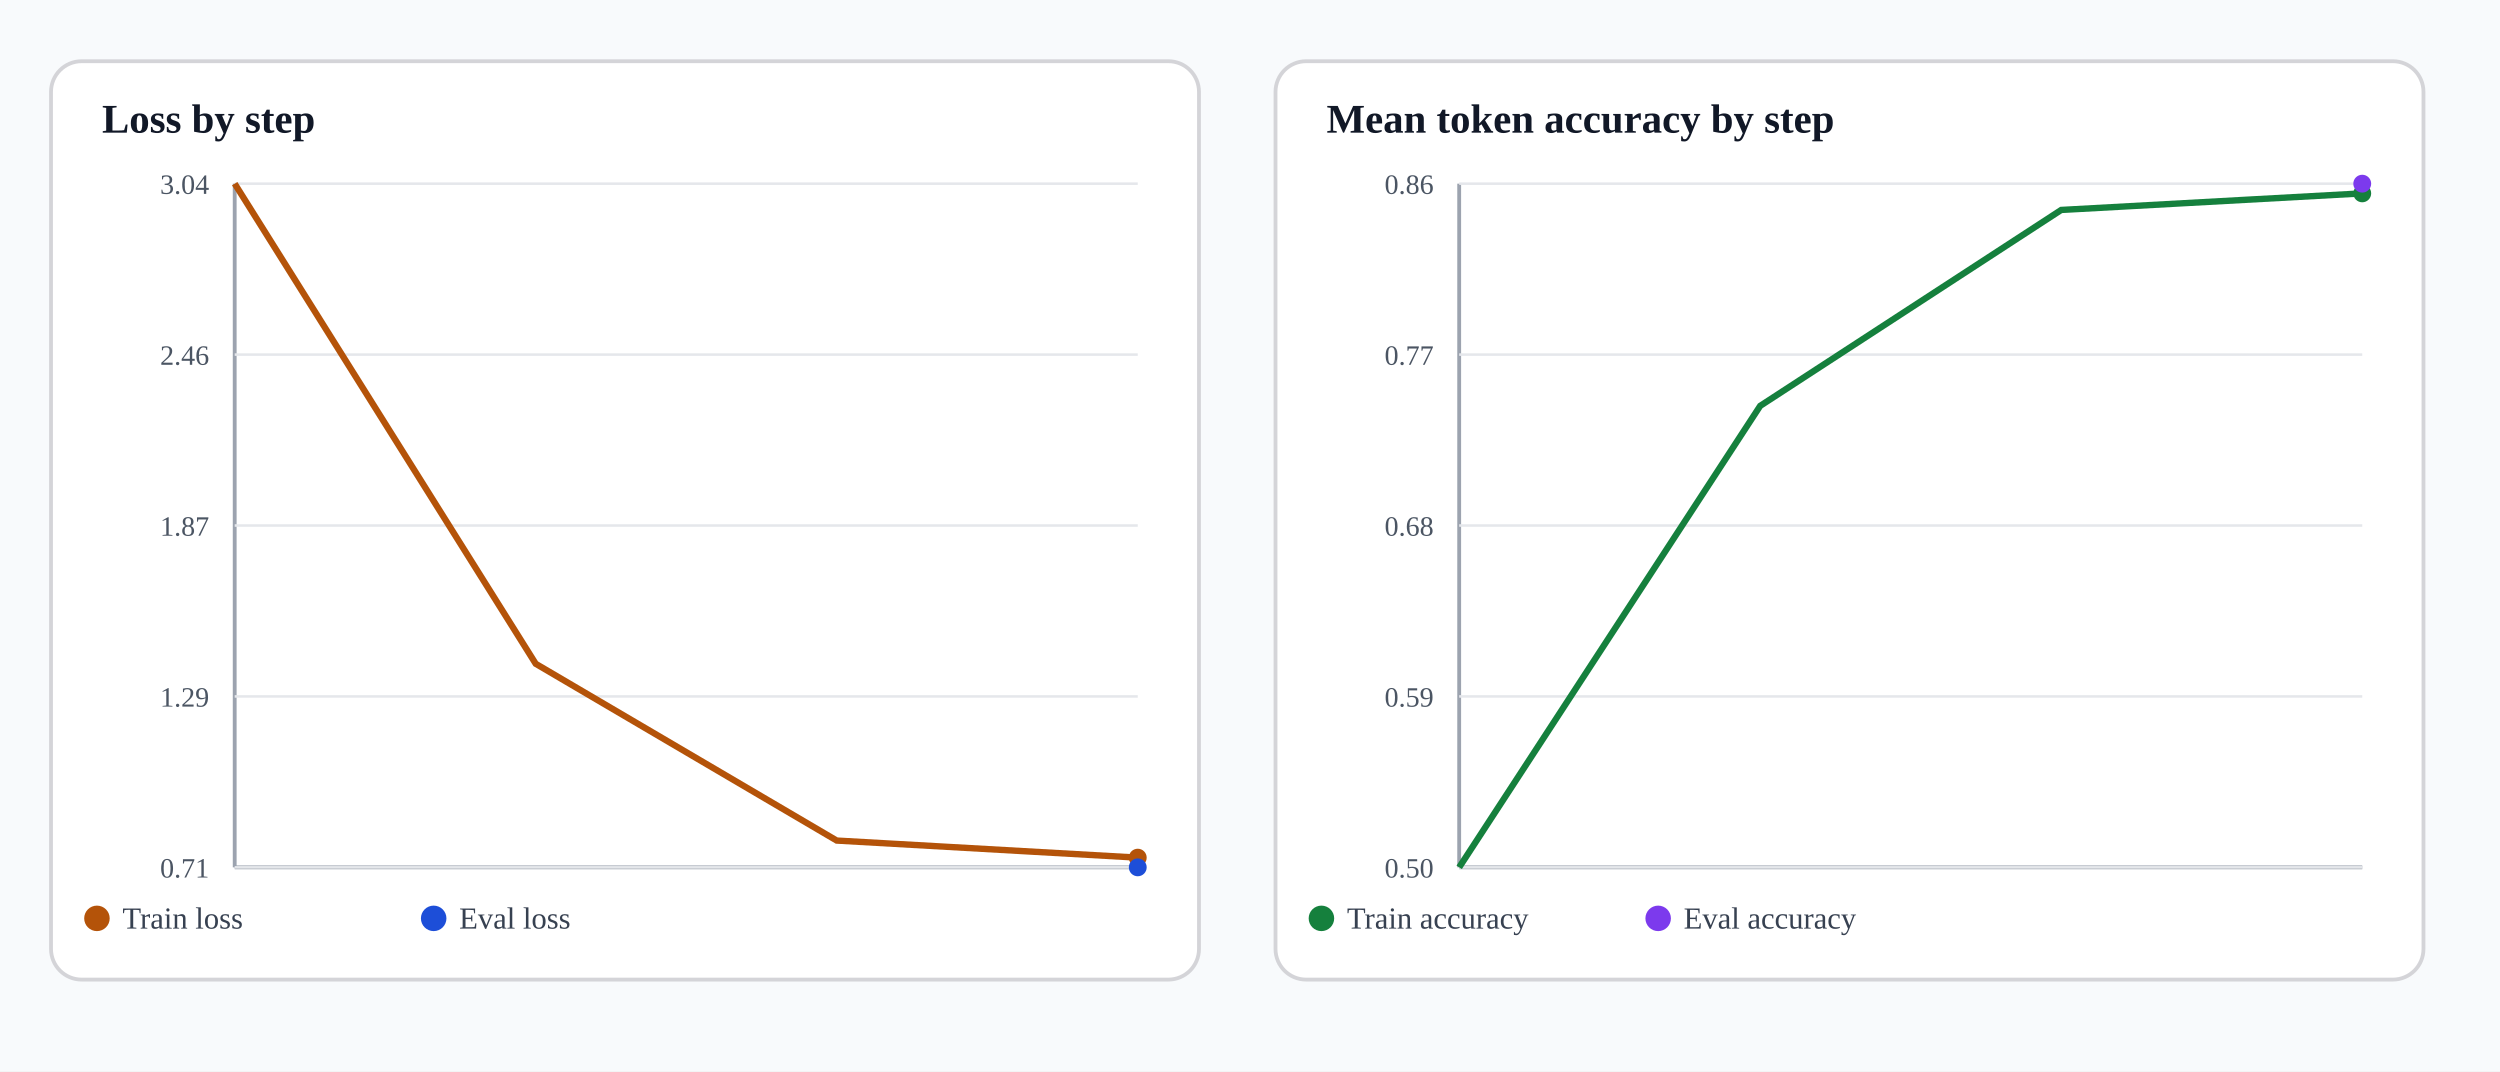
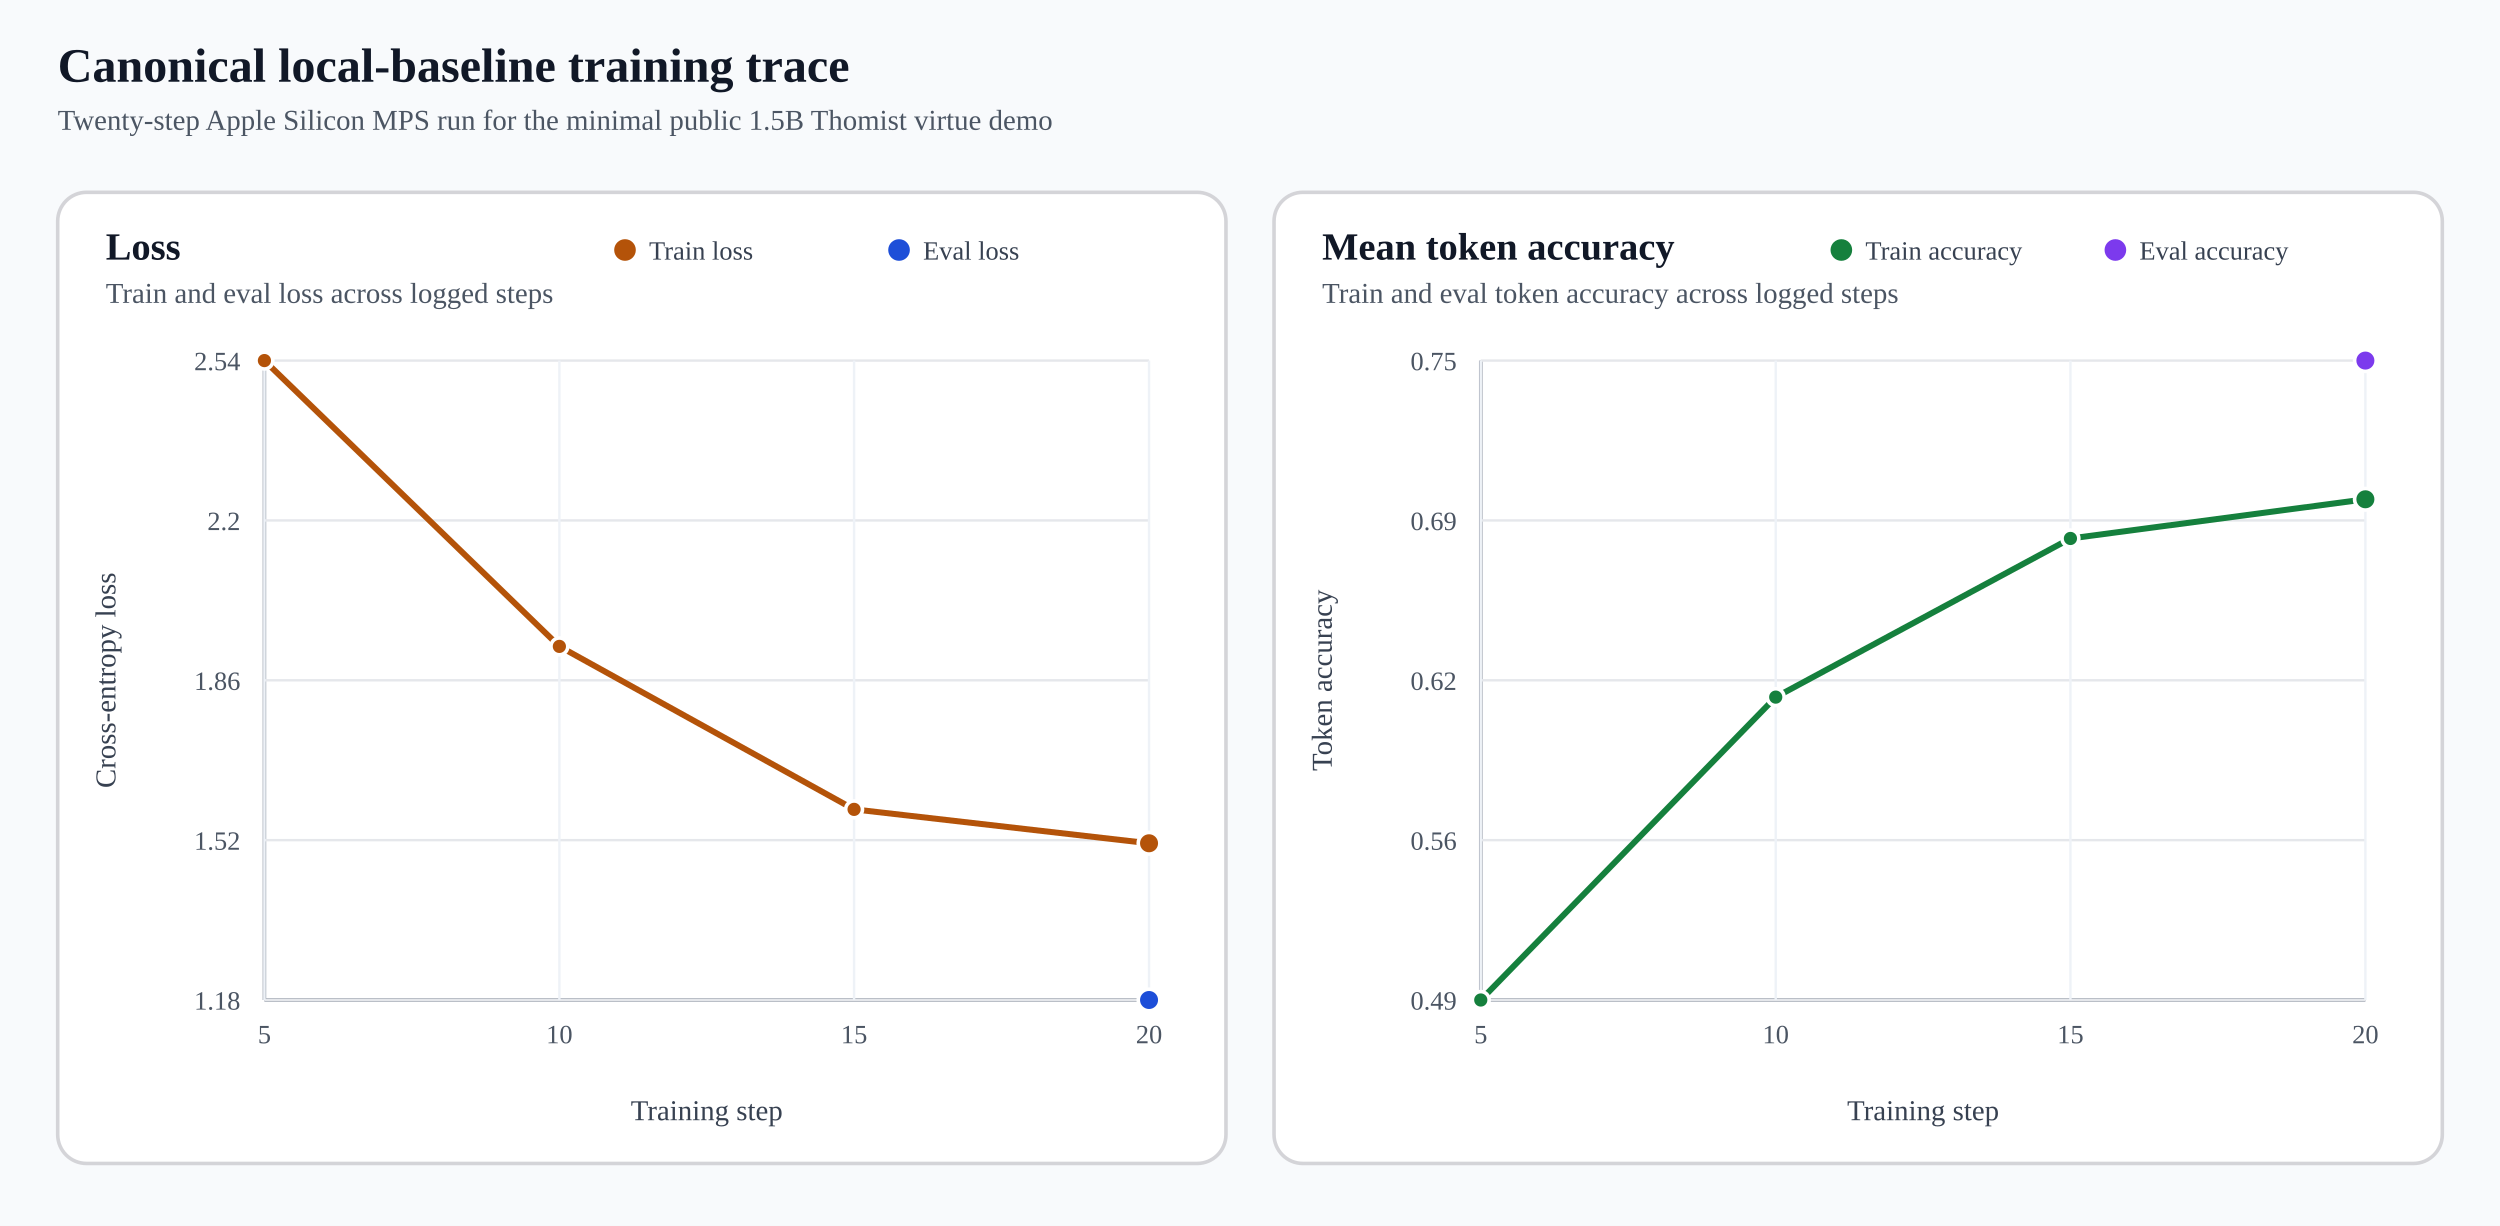
- <svg xmlns="http://www.w3.org/2000/svg" width="980" height="420" viewBox="0 0 980 420" role="img" aria-label="Christian virtue training curves">
-   <rect x="0" y="0" width="980" height="420" fill="#f8fafc" />
-   <g transform="translate(20.0,24.0)">
-     <rect x="0" y="0" width="450.0" height="360.0" fill="white" stroke="#d4d4d8" stroke-width="1.5" rx="12" />
-     <text x="20" y="28" font-size="16" font-weight="700" fill="#111827">Loss by step</text>
-     <line x1="72.0" y1="48.0" x2="72.0" y2="316.0" stroke="#9ca3af" stroke-width="1.5" />
-     <line x1="72.0" y1="316.0" x2="426.0" y2="316.0" stroke="#9ca3af" stroke-width="1.5" />
-     <line x1="72.0" y1="316.0" x2="426.0" y2="316.0" stroke="#e5e7eb" stroke-width="1" />
-     <text x="62.0" y="320.0" font-size="11" text-anchor="end" fill="#4b5563">0.71</text>
-     <line x1="72.0" y1="249.0" x2="426.0" y2="249.0" stroke="#e5e7eb" stroke-width="1" />
-     <text x="62.0" y="253.0" font-size="11" text-anchor="end" fill="#4b5563">1.29</text>
-     <line x1="72.0" y1="182.0" x2="426.0" y2="182.0" stroke="#e5e7eb" stroke-width="1" />
-     <text x="62.0" y="186.0" font-size="11" text-anchor="end" fill="#4b5563">1.87</text>
-     <line x1="72.0" y1="115.0" x2="426.0" y2="115.0" stroke="#e5e7eb" stroke-width="1" />
-     <text x="62.0" y="119.0" font-size="11" text-anchor="end" fill="#4b5563">2.46</text>
-     <line x1="72.0" y1="48.0" x2="426.0" y2="48.0" stroke="#e5e7eb" stroke-width="1" />
-     <text x="62.0" y="52.0" font-size="11" text-anchor="end" fill="#4b5563">3.04</text>
-     <polyline fill="none" stroke="#b45309" stroke-width="2.5" points="72.0,48.0 190.0,236.2 308.0,305.5 426.0,312.2" />
-     <circle cx="426.0" cy="312.2" r="3.5" fill="#b45309" />
-     <polyline fill="none" stroke="#1d4ed8" stroke-width="2.5" points="426.0,316.0 426.0,316.0" />
-     <circle cx="426.0" cy="316.0" r="3.5" fill="#1d4ed8" />
-     <circle cx="18.0" cy="336.0" r="5" fill="#b45309" />
-     <text x="28.0" y="340.0" font-size="12" fill="#374151">Train loss</text>
-     <circle cx="150.0" cy="336.0" r="5" fill="#1d4ed8" />
-     <text x="160.0" y="340.0" font-size="12" fill="#374151">Eval loss</text>
+ <svg xmlns="http://www.w3.org/2000/svg" width="1040" height="510" viewBox="0 0 1040 510" role="img" aria-label="Christian virtue training curves">
+   <rect x="0" y="0" width="1040" height="510" fill="#f8fafc" />
+   <text x="24" y="34" font-size="20" font-weight="700" fill="#111827">Canonical local-baseline training trace</text>
+   <text x="24" y="54" font-size="12" fill="#4b5563">Twenty-step Apple Silicon MPS run for the minimal public 1.5B Thomist virtue demo</text>
+   <g transform="translate(24.0,80.0)">
+     <rect x="0" y="0" width="486.0" height="404.0" fill="white" stroke="#d4d4d8" stroke-width="1.5" rx="12" />
+     <text x="20" y="28" font-size="16" font-weight="700" fill="#111827">Loss</text>
+     <text x="20" y="46" font-size="12" fill="#4b5563">Train and eval loss across logged steps</text>
+     <circle cx="236.0" cy="24.0" r="4.5" fill="#b45309" />
+     <text x="246.0" y="28.0" font-size="11" fill="#374151">Train loss</text>
+     <circle cx="350.0" cy="24.0" r="4.5" fill="#1d4ed8" />
+     <text x="360.0" y="28.0" font-size="11" fill="#374151">Eval loss</text>
+     <line x1="86.0" y1="70.0" x2="86.0" y2="336.0" stroke="#9ca3af" stroke-width="1.5" />
+     <line x1="86.0" y1="336.0" x2="454.0" y2="336.0" stroke="#9ca3af" stroke-width="1.5" />
+     <line x1="86.0" y1="336.0" x2="454.0" y2="336.0" stroke="#e5e7eb" stroke-width="1" />
+     <text x="76.0" y="340.0" font-size="11" text-anchor="end" fill="#4b5563">1.18</text>
+     <line x1="86.0" y1="269.5" x2="454.0" y2="269.5" stroke="#e5e7eb" stroke-width="1" />
+     <text x="76.0" y="273.5" font-size="11" text-anchor="end" fill="#4b5563">1.52</text>
+     <line x1="86.0" y1="203.0" x2="454.0" y2="203.0" stroke="#e5e7eb" stroke-width="1" />
+     <text x="76.0" y="207.0" font-size="11" text-anchor="end" fill="#4b5563">1.86</text>
+     <line x1="86.0" y1="136.5" x2="454.0" y2="136.5" stroke="#e5e7eb" stroke-width="1" />
+     <text x="76.0" y="140.5" font-size="11" text-anchor="end" fill="#4b5563">2.2</text>
+     <line x1="86.0" y1="70.0" x2="454.0" y2="70.0" stroke="#e5e7eb" stroke-width="1" />
+     <text x="76.0" y="74.0" font-size="11" text-anchor="end" fill="#4b5563">2.54</text>
+     <line x1="86.0" y1="70.0" x2="86.0" y2="336.0" stroke="#eef2f7" stroke-width="1" />
+     <text x="86.0" y="354.0" font-size="11" text-anchor="middle" fill="#4b5563">5</text>
+     <line x1="208.7" y1="70.0" x2="208.7" y2="336.0" stroke="#eef2f7" stroke-width="1" />
+     <text x="208.7" y="354.0" font-size="11" text-anchor="middle" fill="#4b5563">10</text>
+     <line x1="331.3" y1="70.0" x2="331.3" y2="336.0" stroke="#eef2f7" stroke-width="1" />
+     <text x="331.3" y="354.0" font-size="11" text-anchor="middle" fill="#4b5563">15</text>
+     <line x1="454.0" y1="70.0" x2="454.0" y2="336.0" stroke="#eef2f7" stroke-width="1" />
+     <text x="454.0" y="354.0" font-size="11" text-anchor="middle" fill="#4b5563">20</text>
+     <text x="270.0" y="386.0" font-size="12" text-anchor="middle" fill="#374151">Training step</text>
+     <text x="24.0" y="203.0" font-size="12" fill="#374151" text-anchor="middle" transform="rotate(-90 24.0 203.0)">Cross-entropy loss</text>
+     <polyline fill="none" stroke="#b45309" stroke-width="2.5" stroke-linecap="round" stroke-linejoin="round" points="86.0,70.0 208.7,188.9 331.3,256.7 454.0,270.8" />
+     <circle cx="86.0" cy="70.0" r="3.5" fill="#b45309" stroke="white" stroke-width="1.5" />
+     <circle cx="208.7" cy="188.9" r="3.5" fill="#b45309" stroke="white" stroke-width="1.5" />
+     <circle cx="331.3" cy="256.7" r="3.5" fill="#b45309" stroke="white" stroke-width="1.5" />
+     <circle cx="454.0" cy="270.8" r="3.5" fill="#b45309" stroke="white" stroke-width="1.5" />
+     <circle cx="454.0" cy="270.8" r="4.5" fill="#b45309" stroke="white" stroke-width="1.5" />
+     <circle cx="454.0" cy="336.0" r="3.5" fill="#1d4ed8" stroke="white" stroke-width="1.5" />
+     <circle cx="454.0" cy="336.0" r="4.5" fill="#1d4ed8" stroke="white" stroke-width="1.5" />
  </g>
-   <g transform="translate(500.0,24.0)">
-     <rect x="0" y="0" width="450.0" height="360.0" fill="white" stroke="#d4d4d8" stroke-width="1.5" rx="12" />
-     <text x="20" y="28" font-size="16" font-weight="700" fill="#111827">Mean token accuracy by step</text>
-     <line x1="72.0" y1="48.0" x2="72.0" y2="316.0" stroke="#9ca3af" stroke-width="1.5" />
-     <line x1="72.0" y1="316.0" x2="426.0" y2="316.0" stroke="#9ca3af" stroke-width="1.5" />
-     <line x1="72.0" y1="316.0" x2="426.0" y2="316.0" stroke="#e5e7eb" stroke-width="1" />
-     <text x="62.0" y="320.0" font-size="11" text-anchor="end" fill="#4b5563">0.50</text>
-     <line x1="72.0" y1="249.0" x2="426.0" y2="249.0" stroke="#e5e7eb" stroke-width="1" />
-     <text x="62.0" y="253.0" font-size="11" text-anchor="end" fill="#4b5563">0.59</text>
-     <line x1="72.0" y1="182.0" x2="426.0" y2="182.0" stroke="#e5e7eb" stroke-width="1" />
-     <text x="62.0" y="186.0" font-size="11" text-anchor="end" fill="#4b5563">0.68</text>
-     <line x1="72.0" y1="115.0" x2="426.0" y2="115.0" stroke="#e5e7eb" stroke-width="1" />
-     <text x="62.0" y="119.0" font-size="11" text-anchor="end" fill="#4b5563">0.77</text>
-     <line x1="72.0" y1="48.0" x2="426.0" y2="48.0" stroke="#e5e7eb" stroke-width="1" />
-     <text x="62.0" y="52.0" font-size="11" text-anchor="end" fill="#4b5563">0.86</text>
-     <polyline fill="none" stroke="#15803d" stroke-width="2.5" points="72.0,316.0 190.0,135.1 308.0,58.3 426.0,51.8" />
-     <circle cx="426.0" cy="51.8" r="3.5" fill="#15803d" />
-     <polyline fill="none" stroke="#7c3aed" stroke-width="2.5" points="426.0,48.0 426.0,48.0" />
-     <circle cx="426.0" cy="48.0" r="3.5" fill="#7c3aed" />
-     <circle cx="18.0" cy="336.0" r="5" fill="#15803d" />
-     <text x="28.0" y="340.0" font-size="12" fill="#374151">Train accuracy</text>
-     <circle cx="150.0" cy="336.0" r="5" fill="#7c3aed" />
-     <text x="160.0" y="340.0" font-size="12" fill="#374151">Eval accuracy</text>
+   <g transform="translate(530.0,80.0)">
+     <rect x="0" y="0" width="486.0" height="404.0" fill="white" stroke="#d4d4d8" stroke-width="1.5" rx="12" />
+     <text x="20" y="28" font-size="16" font-weight="700" fill="#111827">Mean token accuracy</text>
+     <text x="20" y="46" font-size="12" fill="#4b5563">Train and eval token accuracy across logged steps</text>
+     <circle cx="236.0" cy="24.0" r="4.5" fill="#15803d" />
+     <text x="246.0" y="28.0" font-size="11" fill="#374151">Train accuracy</text>
+     <circle cx="350.0" cy="24.0" r="4.5" fill="#7c3aed" />
+     <text x="360.0" y="28.0" font-size="11" fill="#374151">Eval accuracy</text>
+     <line x1="86.0" y1="70.0" x2="86.0" y2="336.0" stroke="#9ca3af" stroke-width="1.5" />
+     <line x1="86.0" y1="336.0" x2="454.0" y2="336.0" stroke="#9ca3af" stroke-width="1.5" />
+     <line x1="86.0" y1="336.0" x2="454.0" y2="336.0" stroke="#e5e7eb" stroke-width="1" />
+     <text x="76.0" y="340.0" font-size="11" text-anchor="end" fill="#4b5563">0.49</text>
+     <line x1="86.0" y1="269.5" x2="454.0" y2="269.5" stroke="#e5e7eb" stroke-width="1" />
+     <text x="76.0" y="273.5" font-size="11" text-anchor="end" fill="#4b5563">0.56</text>
+     <line x1="86.0" y1="203.0" x2="454.0" y2="203.0" stroke="#e5e7eb" stroke-width="1" />
+     <text x="76.0" y="207.0" font-size="11" text-anchor="end" fill="#4b5563">0.62</text>
+     <line x1="86.0" y1="136.5" x2="454.0" y2="136.5" stroke="#e5e7eb" stroke-width="1" />
+     <text x="76.0" y="140.5" font-size="11" text-anchor="end" fill="#4b5563">0.69</text>
+     <line x1="86.0" y1="70.0" x2="454.0" y2="70.0" stroke="#e5e7eb" stroke-width="1" />
+     <text x="76.0" y="74.0" font-size="11" text-anchor="end" fill="#4b5563">0.75</text>
+     <line x1="86.0" y1="70.0" x2="86.0" y2="336.0" stroke="#eef2f7" stroke-width="1" />
+     <text x="86.0" y="354.0" font-size="11" text-anchor="middle" fill="#4b5563">5</text>
+     <line x1="208.7" y1="70.0" x2="208.7" y2="336.0" stroke="#eef2f7" stroke-width="1" />
+     <text x="208.7" y="354.0" font-size="11" text-anchor="middle" fill="#4b5563">10</text>
+     <line x1="331.3" y1="70.0" x2="331.3" y2="336.0" stroke="#eef2f7" stroke-width="1" />
+     <text x="331.3" y="354.0" font-size="11" text-anchor="middle" fill="#4b5563">15</text>
+     <line x1="454.0" y1="70.0" x2="454.0" y2="336.0" stroke="#eef2f7" stroke-width="1" />
+     <text x="454.0" y="354.0" font-size="11" text-anchor="middle" fill="#4b5563">20</text>
+     <text x="270.0" y="386.0" font-size="12" text-anchor="middle" fill="#374151">Training step</text>
+     <text x="24.0" y="203.0" font-size="12" fill="#374151" text-anchor="middle" transform="rotate(-90 24.0 203.0)">Token accuracy</text>
+     <polyline fill="none" stroke="#15803d" stroke-width="2.5" stroke-linecap="round" stroke-linejoin="round" points="86.0,336.0 208.7,210.0 331.3,144.0 454.0,127.7" />
+     <circle cx="86.0" cy="336.0" r="3.5" fill="#15803d" stroke="white" stroke-width="1.5" />
+     <circle cx="208.7" cy="210.0" r="3.5" fill="#15803d" stroke="white" stroke-width="1.5" />
+     <circle cx="331.3" cy="144.0" r="3.5" fill="#15803d" stroke="white" stroke-width="1.5" />
+     <circle cx="454.0" cy="127.7" r="3.5" fill="#15803d" stroke="white" stroke-width="1.5" />
+     <circle cx="454.0" cy="127.7" r="4.5" fill="#15803d" stroke="white" stroke-width="1.5" />
+     <circle cx="454.0" cy="70.0" r="3.5" fill="#7c3aed" stroke="white" stroke-width="1.5" />
+     <circle cx="454.0" cy="70.0" r="4.5" fill="#7c3aed" stroke="white" stroke-width="1.5" />
  </g>
</svg>
